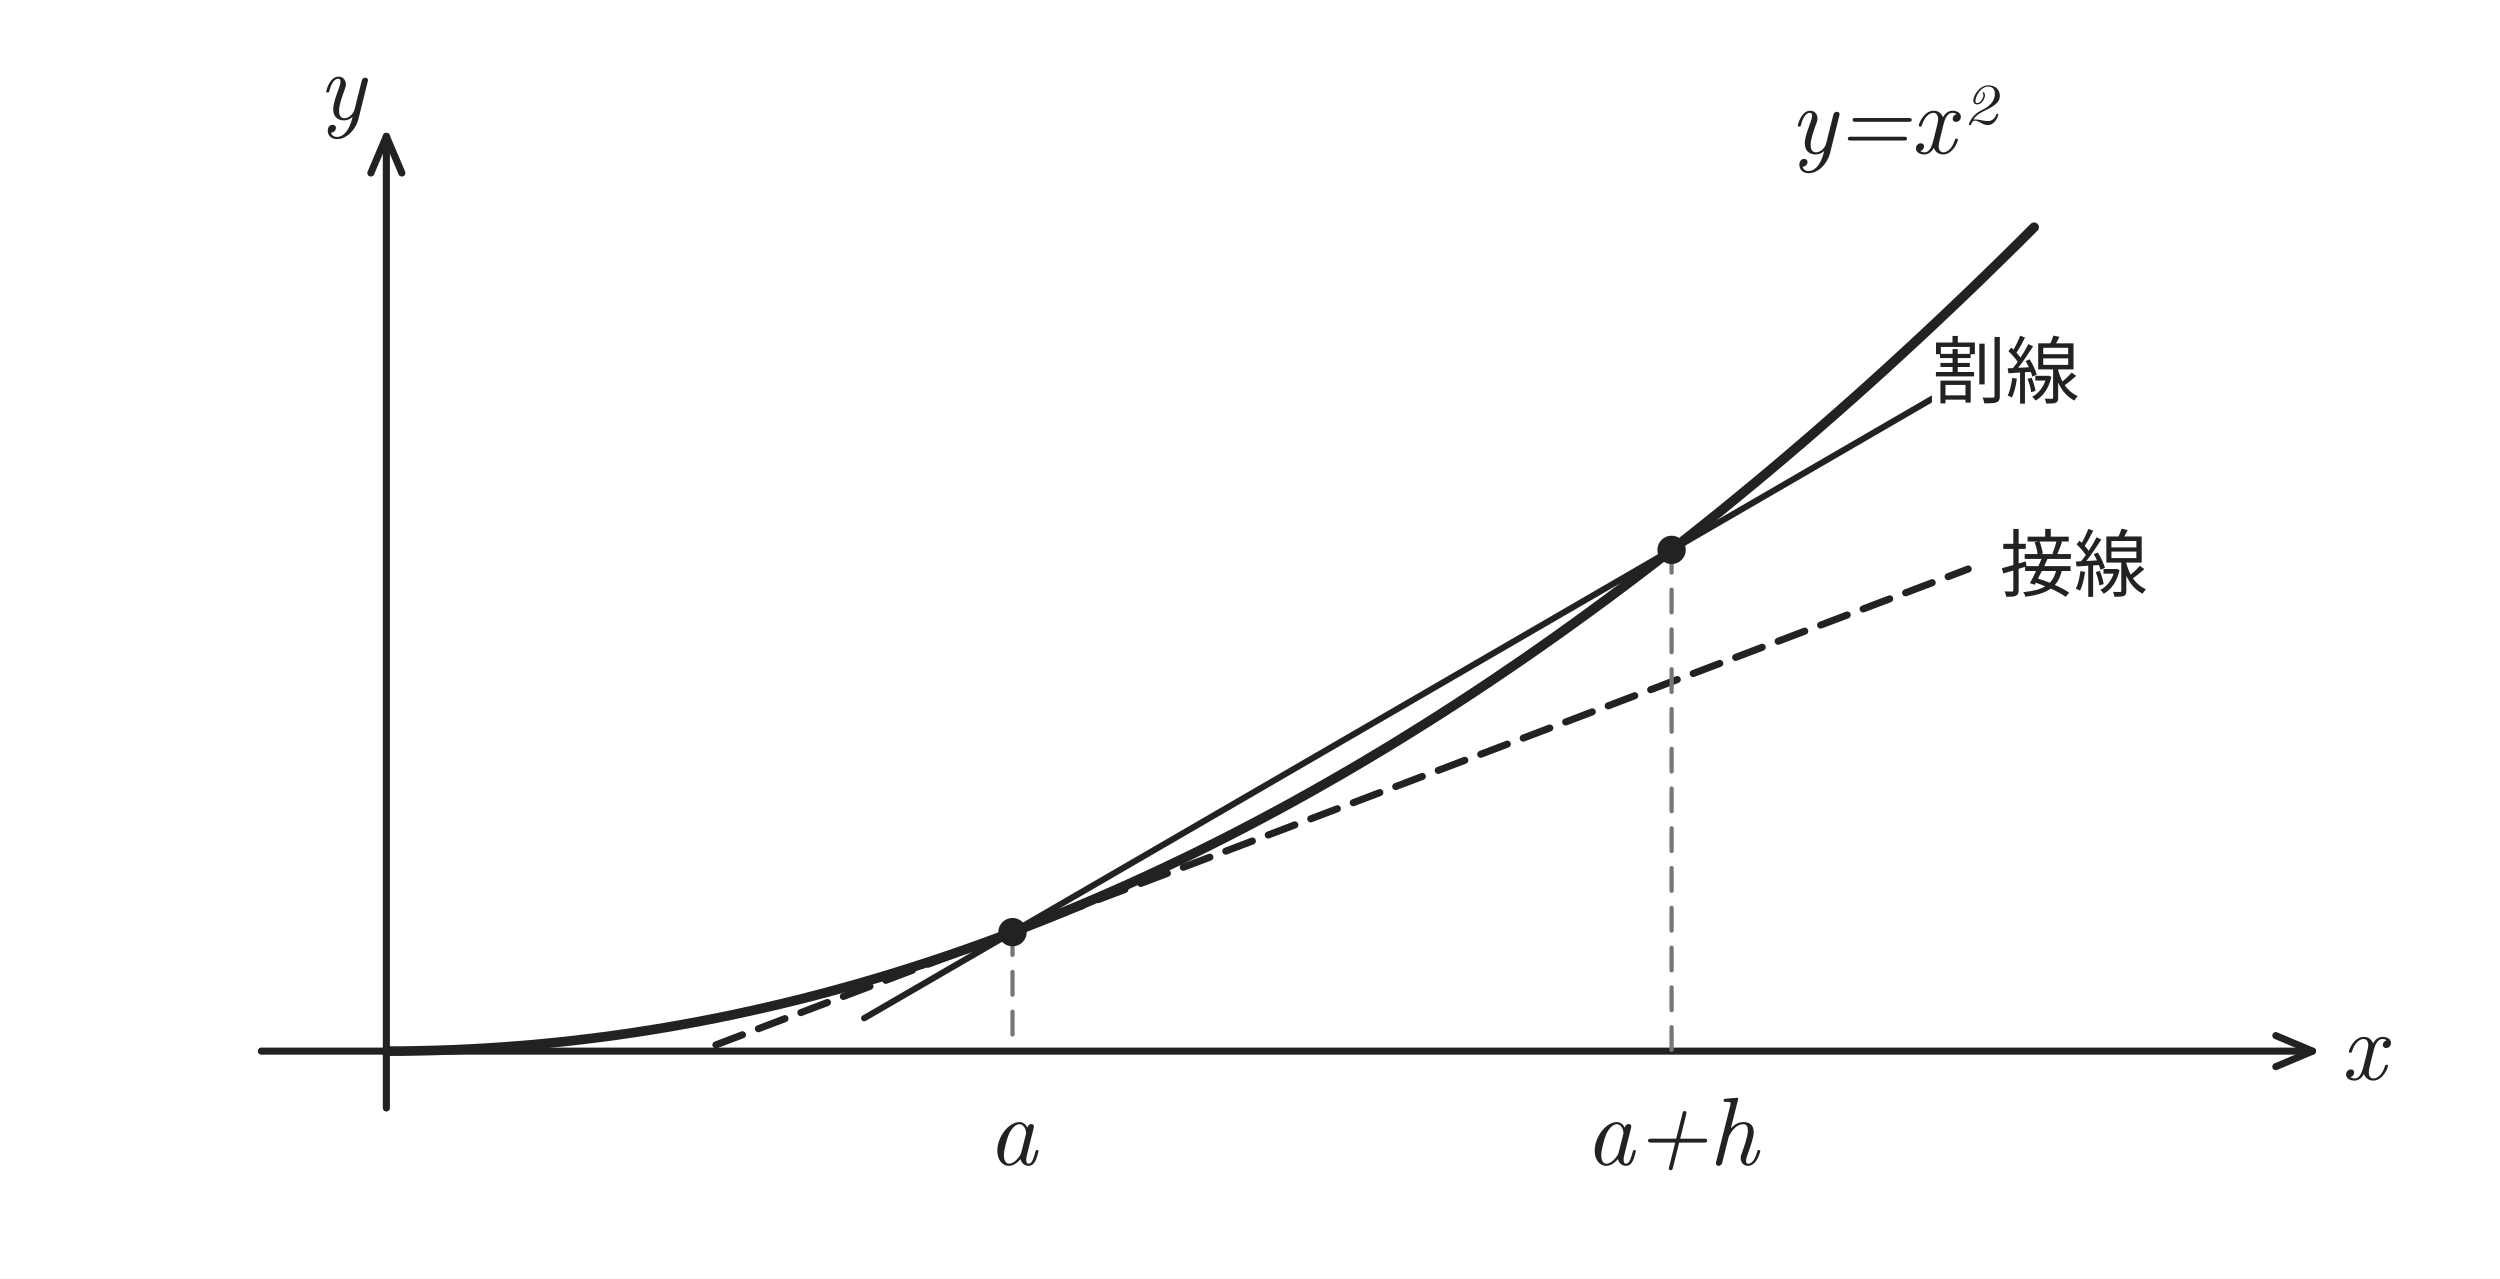
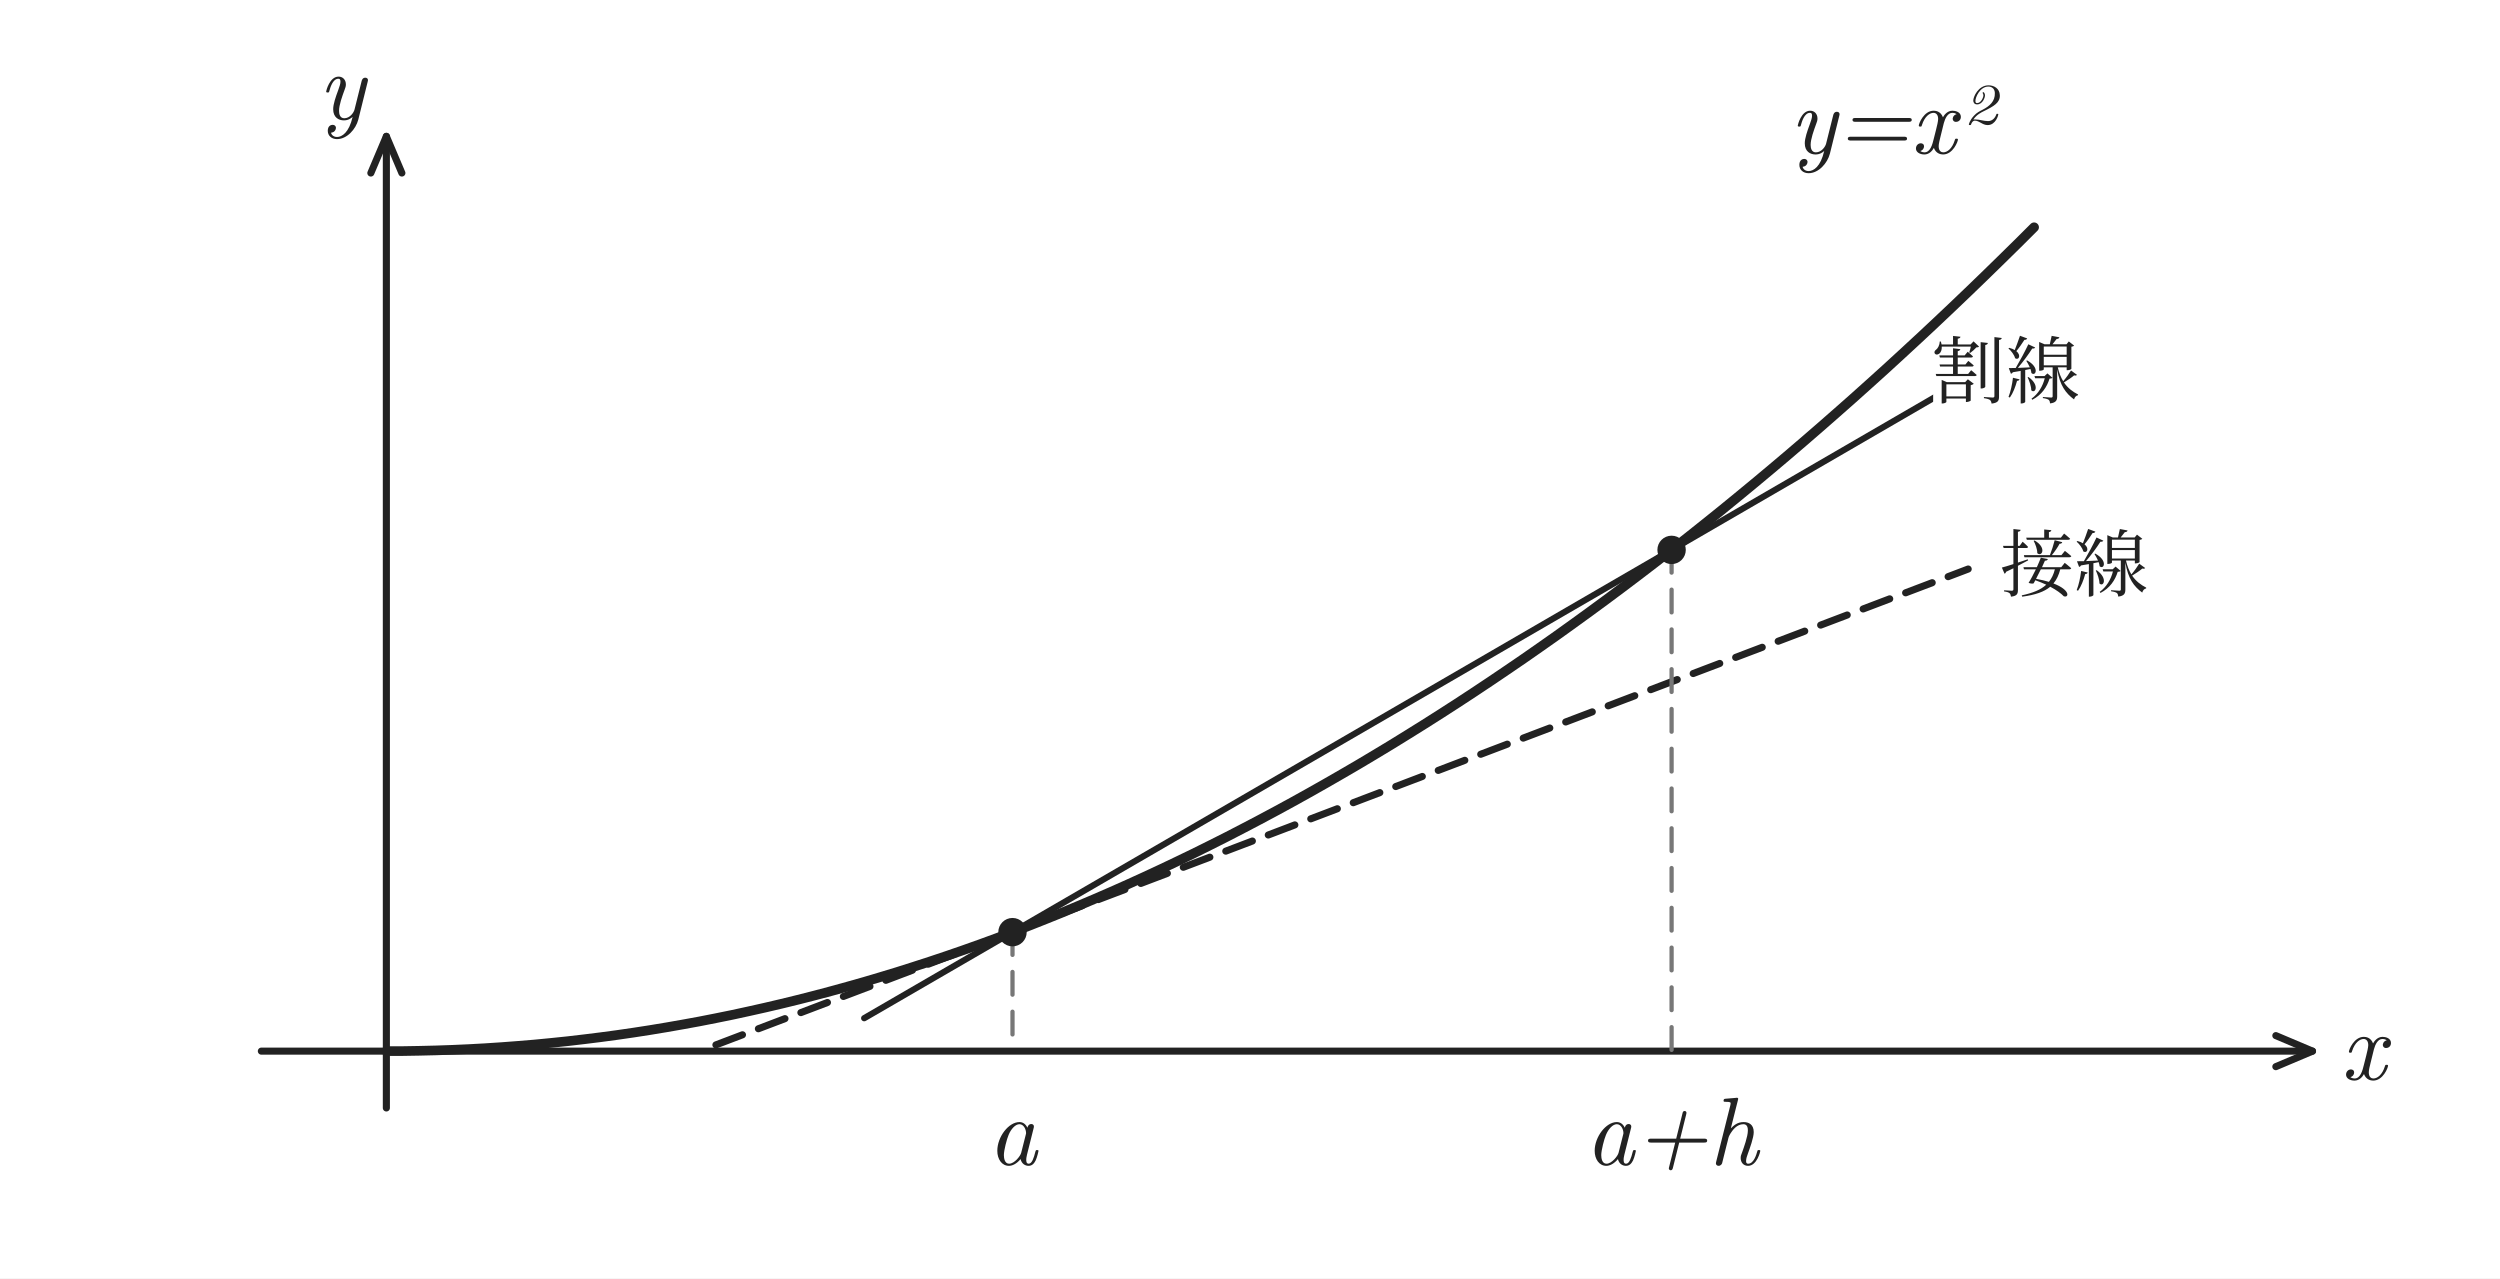
<svg xmlns="http://www.w3.org/2000/svg" viewBox="0 0 440 225" role="img">
  <rect width="440" height="225" fill="#fff" />
  <g font-family="'Latin Modern Roman','CMU Serif','STIX Two Text','Times New Roman',serif" font-size="17" fill="none" stroke="#222" stroke-width="1.25" stroke-linecap="round" stroke-linejoin="round">
    <line x1="46" y1="185" x2="407" y2="185" />
    <path d="M400.55 187.73 L407 185 L400.55 182.27" stroke-dasharray="none" />
    <line x1="68" y1="195" x2="68" y2="24" />
    <path d="M70.73 30.45 L68 24 L65.27 30.45" stroke-dasharray="none" />
-     <text x="412" y="190" fill="#222" stroke="none" font-style="italic">x</text>
-     <text x="56" y="21" fill="#222" stroke="none" font-style="italic">y</text>
+     <text x="412" y="190" fill="#222" stroke="none" font-style="italic" data-tex="x">x</text>
+     <text x="56" y="21" fill="#222" stroke="none" font-style="italic" data-tex="y">y</text>
    <path d="M68 185 L70.9 184.99 L73.8 184.94 L76.7 184.87 L79.6 184.77 L82.5 184.64 L85.4 184.48 L88.3 184.29 L91.2 184.07 L94.1 183.83 L97 183.55 L99.9 183.25 L102.8 182.91 L105.7 182.55 L108.6 182.16 L111.5 181.74 L114.4 181.29 L117.3 180.81 L120.2 180.3 L123.1 179.77 L126 179.2 L128.9 178.61 L131.8 177.98 L134.7 177.33 L137.6 176.65 L140.5 175.94 L143.4 175.2 L146.3 174.43 L149.2 173.63 L152.1 172.81 L155 171.95 L157.9 171.07 L160.8 170.15 L163.7 169.21 L166.6 168.24 L169.5 167.24 L172.4 166.21 L175.3 165.15 L178.2 164.06 L181.1 162.95 L184 161.8 L186.9 160.63 L189.8 159.42 L192.7 158.19 L195.6 156.93 L198.5 155.64 L201.4 154.32 L204.3 152.97 L207.2 151.59 L210.1 150.19 L213 148.75 L215.9 147.29 L218.8 145.79 L221.7 144.27 L224.6 142.72 L227.5 141.14 L230.4 139.53 L233.3 137.89 L236.2 136.22 L239.1 134.53 L242 132.8 L244.9 131.05 L247.8 129.26 L250.7 127.45 L253.6 125.61 L256.5 123.74 L259.4 121.84 L262.3 119.91 L265.2 117.95 L268.1 115.97 L271 113.95 L273.9 111.91 L276.8 109.83 L279.7 107.73 L282.6 105.6 L285.5 103.44 L288.4 101.25 L291.3 99.03 L294.2 96.78 L297.1 94.51 L300 92.2 L302.9 89.87 L305.8 87.5 L308.7 85.11 L311.6 82.69 L314.5 80.24 L317.4 77.76 L320.3 75.25 L323.2 72.71 L326.1 70.15 L329 67.55 L331.9 64.93 L334.8 62.27 L337.7 59.59 L340.6 56.88 L343.5 54.14 L346.4 51.37 L349.3 48.57 L352.2 45.74 L355.1 42.89 L358 40" stroke-width="1.7" />
    <line x1="152.1" y1="179.2" x2="340.6" y2="69.87" stroke-width="1.1" />
    <line x1="126" y1="183.9" x2="346.4" y2="100.15" stroke-dasharray="5 3" />
    <line x1="178.2" y1="164.06" x2="178.2" y2="185" stroke="#777" stroke-width=".75" stroke-dasharray="4 3" />
    <circle cx="178.2" cy="164.06" r="2.5" fill="#222" stroke="none" />
-     <text x="178.2" y="205" fill="#222" stroke="none" font-style="italic" text-anchor="middle">a</text>
+     <text x="178.2" y="205" fill="#222" stroke="none" font-style="italic" text-anchor="middle" data-tex="a">a</text>
    <line x1="294.2" y1="96.78" x2="294.2" y2="185" stroke="#777" stroke-width=".75" stroke-dasharray="4 3" />
    <circle cx="294.2" cy="96.78" r="2.5" fill="#222" stroke="none" />
-     <text x="294.2" y="205" fill="#222" stroke="none" font-style="italic" text-anchor="middle">a+h</text>
-     <text x="315" y="27" fill="#222" stroke="none" font-style="italic">y=x²</text>
-     <text x="340" y="70" fill="#222" stroke="white" font-style="normal" font-size="13" stroke-width="3" paint-order="stroke fill">割線</text>
-     <text x="352" y="104" fill="#222" stroke="white" font-style="normal" font-size="13" stroke-width="3" paint-order="stroke fill">接線</text>
+     <text x="294.2" y="205" fill="#222" stroke="none" font-style="italic" text-anchor="middle" data-tex="a+h">a+h</text>
+     <text x="315" y="27" fill="#222" stroke="none" font-style="italic" data-tex="y=x^2">y=x²</text>
+     <text x="340" y="70" fill="#222" stroke="white" font-style="normal" font-size="13" stroke-width="3" paint-order="stroke fill" data-text="true" font-family="'Yu Mincho','Hiragino Mincho ProN','Noto Serif CJK JP',serif">割線</text>
+     <text x="352" y="104" fill="#222" stroke="white" font-style="normal" font-size="13" stroke-width="3" paint-order="stroke fill" data-text="true" font-family="'Yu Mincho','Hiragino Mincho ProN','Noto Serif CJK JP',serif">接線</text>
  </g>
</svg>
